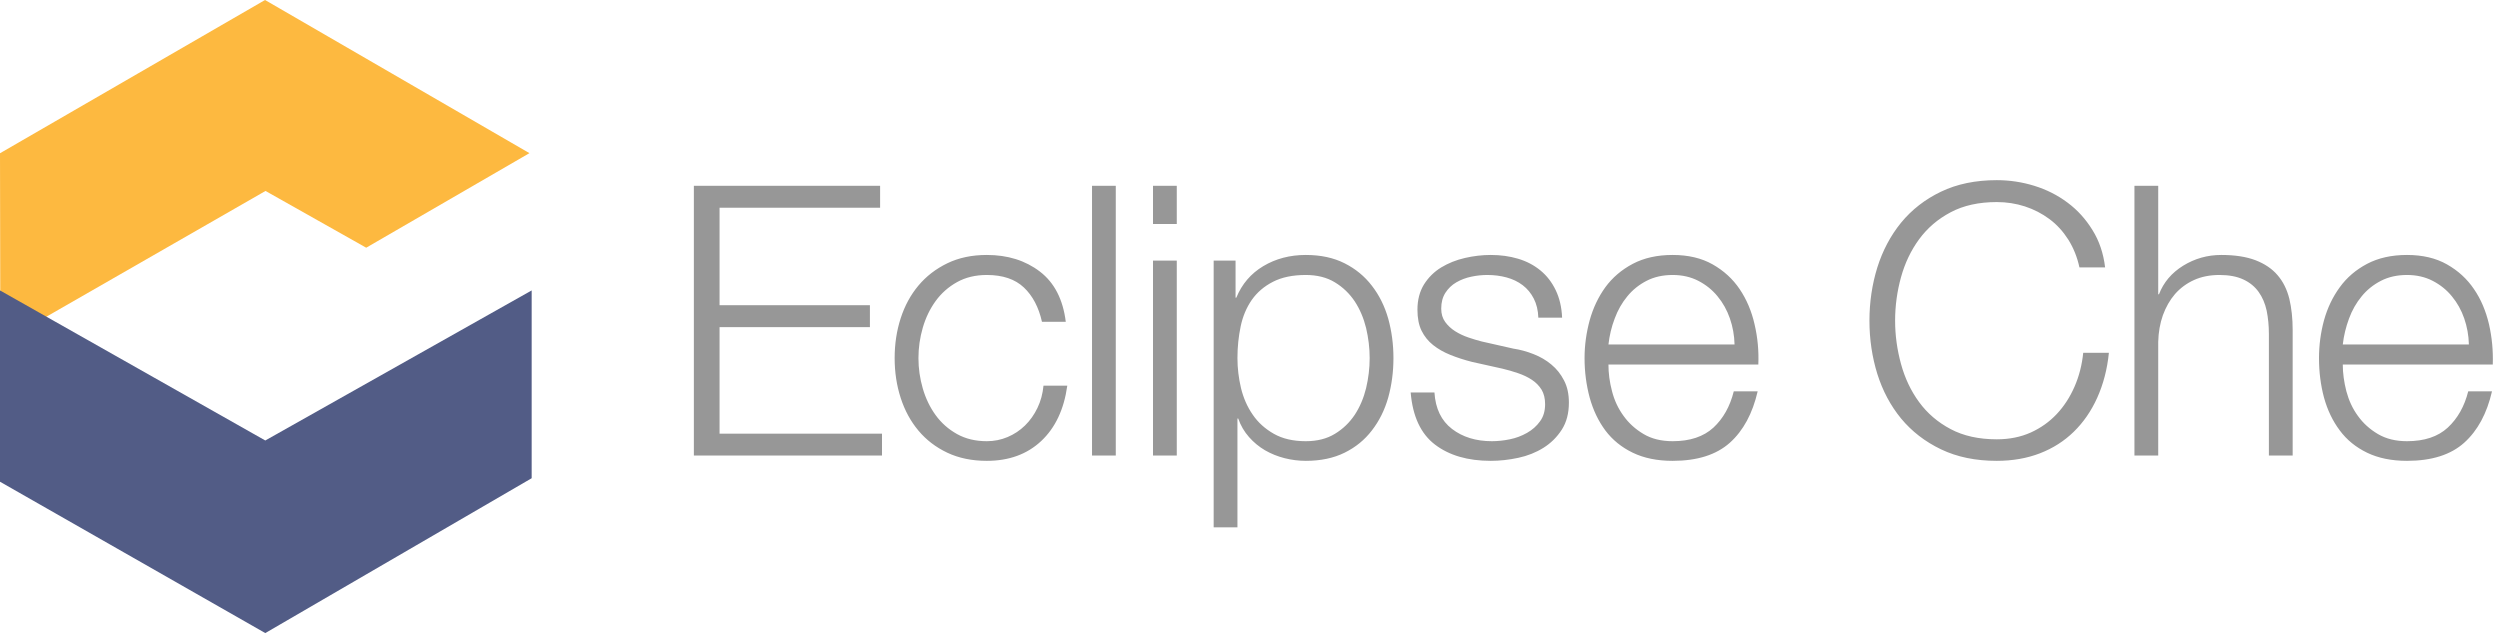
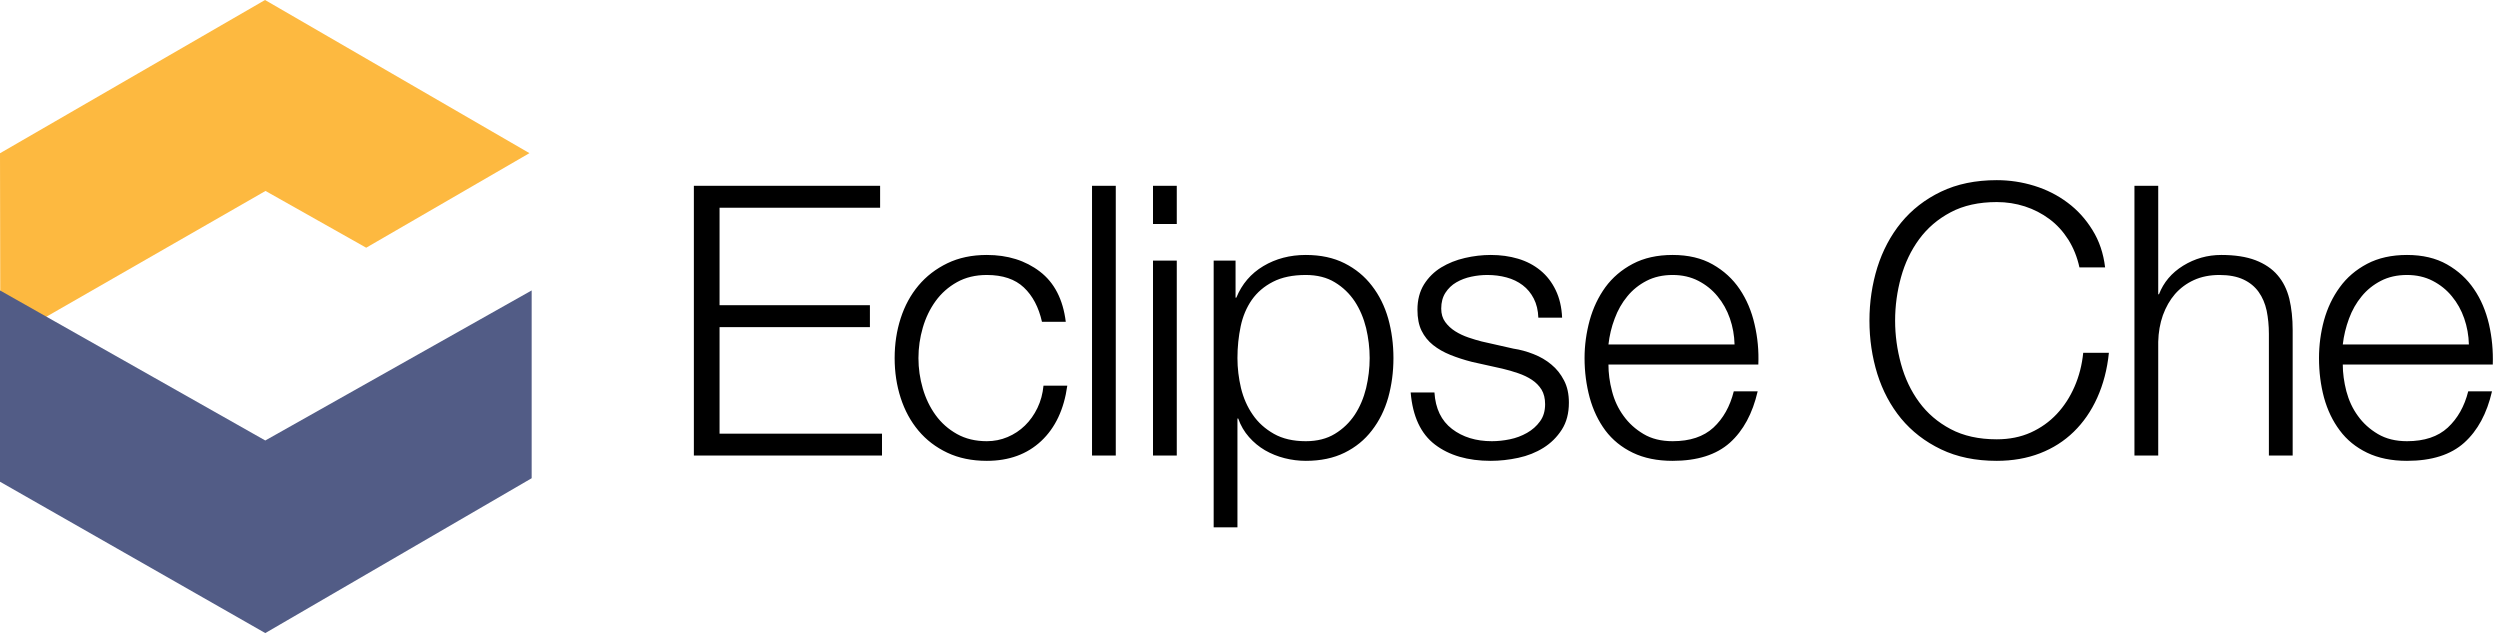
<svg xmlns="http://www.w3.org/2000/svg" id="svg3077" height="100%" width="100%" version="1.1" viewBox="0 0 225 57">
  <g fill-rule="evenodd" stroke="none" stroke-width="1" fill="none">
    <g>
      <path d="M0.032,30.88l-0.032-17.087,23.853-13.793,23.796,13.784-14.691,8.51-9.062-5.109-23.864,13.695z" fill="#fdb940" />
      <path d="M0,43.355l23.876,13.622,23.974-13.937v-16.902l-23.974,13.506-23.876-13.506v17.217z" fill="#525c86" />
-       <path fill="#979797" class="outer-fill" d="M62.448,16.724v24.276h16.932v-1.972h-14.62v-9.588h13.532v-1.972h-13.532v-8.772h14.45v-1.972h-16.762zm31.33,12.24h2.142c-0.249-2.017-1.026-3.525-2.329-4.522s-2.896-1.496-4.777-1.496c-1.337,0-2.522,0.249-3.553,0.748s-1.898,1.167-2.601,2.006-1.235,1.819-1.598,2.941-0.544,2.318-0.544,3.587,0.181,2.465,0.544,3.587,0.895,2.102,1.598,2.941,1.57,1.502,2.601,1.989,2.216,0.731,3.553,0.731c1.995,0,3.627-0.595,4.896-1.785s2.051-2.85,2.346-4.981h-2.142c-0.068,0.725-0.249,1.394-0.544,2.006s-0.669,1.139-1.122,1.581-0.975,0.788-1.564,1.037-1.213,0.374-1.87,0.374c-1.02,0-1.915-0.215-2.686-0.646s-1.411-0.997-1.921-1.7-0.895-1.502-1.156-2.397-0.391-1.808-0.391-2.737,0.13-1.842,0.391-2.737,0.646-1.694,1.156-2.397,1.15-1.269,1.921-1.7,1.666-0.646,2.686-0.646c1.428,0,2.539,0.374,3.332,1.122s1.337,1.779,1.632,3.094zm4.504-12.24v24.276h2.138v-24.276h-2.138zm5.488,0v3.434h2.14v-3.434h-2.14zm0,6.732v17.544h2.14v-17.544h-2.14zm5.46,0v24.004h2.14v-9.792h0.07c0.22,0.635,0.55,1.19,0.97,1.666s0.9,0.873,1.44,1.19c0.55,0.317,1.14,0.555,1.77,0.714s1.27,0.238,1.9,0.238c1.34,0,2.5-0.244,3.49-0.731s1.81-1.156,2.46-2.006c0.66-0.85,1.15-1.836,1.47-2.958,0.31-1.122,0.47-2.306,0.47-3.553s-0.16-2.431-0.47-3.553c-0.32-1.122-0.81-2.108-1.47-2.958-0.65-0.85-1.47-1.524-2.46-2.023s-2.15-0.748-3.49-0.748c-1.42,0-2.7,0.334-3.82,1.003s-1.93,1.615-2.43,2.839h-0.07v-3.332h-1.97zm14.04,8.772c0,0.907-0.11,1.808-0.32,2.703-0.22,0.895-0.56,1.694-1.02,2.397-0.47,0.703-1.06,1.275-1.79,1.717-0.72,0.442-1.6,0.663-2.62,0.663-1.13,0-2.09-0.221-2.87-0.663s-1.42-1.014-1.9-1.717c-0.49-0.703-0.84-1.502-1.06-2.397-0.21-0.895-0.32-1.796-0.32-2.703,0-0.997,0.1-1.949,0.29-2.856s0.53-1.7,1-2.38c0.48-0.68,1.11-1.224,1.91-1.632,0.79-0.408,1.78-0.612,2.95-0.612,1.02,0,1.9,0.221,2.62,0.663,0.73,0.442,1.32,1.014,1.79,1.717,0.46,0.703,0.8,1.502,1.02,2.397,0.21,0.895,0.32,1.796,0.32,2.703zm15.18-3.638h2.14c-0.04-0.952-0.24-1.779-0.58-2.482s-0.79-1.292-1.37-1.768-1.25-0.827-2.01-1.054-1.58-0.34-2.46-0.34c-0.77,0-1.55,0.091-2.33,0.272-0.79,0.181-1.49,0.465-2.13,0.85-0.63,0.385-1.15,0.895-1.55,1.53-0.39,0.635-0.59,1.394-0.59,2.278,0,0.748,0.12,1.377,0.37,1.887s0.6,0.941,1.04,1.292,0.96,0.646,1.55,0.884,1.23,0.448,1.94,0.629l2.75,0.612c0.48,0.113,0.95,0.249,1.41,0.408,0.47,0.159,0.88,0.357,1.24,0.595s0.65,0.533,0.87,0.884c0.21,0.351,0.32,0.788,0.32,1.309,0,0.612-0.15,1.128-0.46,1.547-0.3,0.419-0.69,0.765-1.17,1.037s-0.99,0.465-1.55,0.578c-0.55,0.113-1.09,0.17-1.61,0.17-1.43,0-2.63-0.368-3.59-1.105s-1.49-1.83-1.58-3.281h-2.14c0.18,2.153,0.91,3.717,2.19,4.692s2.95,1.462,5.02,1.462c0.81,0,1.64-0.091,2.48-0.272s1.59-0.482,2.26-0.901,1.22-0.963,1.65-1.632,0.64-1.479,0.64-2.431c0-0.771-0.14-1.439-0.44-2.006-0.29-0.567-0.67-1.043-1.14-1.428-0.46-0.385-0.99-0.697-1.6-0.935-0.6-0.238-1.2-0.402-1.81-0.493l-2.86-0.646c-0.36-0.091-0.76-0.21-1.19-0.357s-0.83-0.334-1.19-0.561-0.66-0.504-0.9-0.833-0.36-0.731-0.36-1.207c0-0.567,0.13-1.043,0.38-1.428s0.57-0.697,0.98-0.935,0.86-0.408,1.35-0.51c0.48-0.102,0.96-0.153,1.44-0.153,0.61,0,1.19,0.074,1.73,0.221,0.55,0.147,1.03,0.38,1.45,0.697s0.75,0.72,1,1.207,0.39,1.06,0.41,1.717zm17.66,2.414h-11.35c0.09-0.793,0.27-1.57,0.56-2.329,0.28-0.759,0.66-1.428,1.14-2.006,0.47-0.578,1.05-1.043,1.73-1.394s1.46-0.527,2.35-0.527c0.86,0,1.63,0.176,2.31,0.527s1.26,0.816,1.73,1.394c0.48,0.578,0.85,1.241,1.11,1.989s0.4,1.53,0.42,2.346zm-11.35,1.802h13.49c0.05-1.224-0.06-2.431-0.34-3.621-0.27-1.19-0.72-2.244-1.34-3.162s-1.43-1.66-2.43-2.227-2.2-0.85-3.6-0.85c-1.39,0-2.58,0.266-3.59,0.799s-1.83,1.235-2.47,2.108c-0.63,0.873-1.1,1.864-1.41,2.975-0.3,1.111-0.46,2.244-0.46,3.4,0,1.247,0.16,2.431,0.46,3.553,0.31,1.122,0.78,2.108,1.41,2.958,0.64,0.85,1.46,1.519,2.47,2.006s2.2,0.731,3.59,0.731c2.22,0,3.93-0.544,5.15-1.632,1.21-1.088,2.04-2.629,2.5-4.624h-2.15c-0.34,1.36-0.95,2.448-1.83,3.264-0.89,0.816-2.11,1.224-3.67,1.224-1.02,0-1.9-0.215-2.62-0.646-0.73-0.431-1.33-0.975-1.8-1.632-0.48-0.657-0.83-1.4-1.04-2.227-0.22-0.827-0.32-1.626-0.32-2.397zm42.39-8.738h2.31c-0.15-1.269-0.53-2.391-1.14-3.366-0.6-0.975-1.34-1.796-2.24-2.465-0.89-0.669-1.89-1.173-2.99-1.513s-2.23-0.51-3.38-0.51c-1.91,0-3.58,0.346-5.02,1.037s-2.63,1.621-3.59,2.788c-0.95,1.167-1.66,2.51-2.14,4.029-0.47,1.519-0.71,3.117-0.71,4.794s0.24,3.275,0.71,4.794c0.48,1.519,1.19,2.856,2.14,4.012,0.96,1.156,2.15,2.08,3.59,2.771s3.11,1.037,5.02,1.037c1.42,0,2.72-0.227,3.89-0.68s2.18-1.099,3.04-1.938,1.57-1.859,2.11-3.06,0.9-2.55,1.05-4.046h-2.31c-0.11,1.088-0.37,2.102-0.78,3.043s-0.94,1.762-1.6,2.465-1.44,1.258-2.34,1.666c-0.91,0.408-1.93,0.612-3.06,0.612-1.61,0-3-0.306-4.15-0.918-1.16-0.612-2.1-1.422-2.84-2.431s-1.28-2.153-1.63-3.434-0.53-2.578-0.53-3.893c0-1.337,0.18-2.641,0.53-3.91s0.89-2.408,1.63-3.417,1.68-1.819,2.84-2.431c1.15-0.612,2.54-0.918,4.15-0.918,0.88,0,1.72,0.13,2.53,0.391,0.8,0.261,1.54,0.64,2.21,1.139s1.23,1.116,1.7,1.853c0.46,0.737,0.8,1.57,1,2.499zm4.95-7.344v24.276h2.14v-10.234c0.02-0.861,0.16-1.66,0.42-2.397,0.27-0.737,0.63-1.371,1.09-1.904,0.47-0.533,1.03-0.952,1.7-1.258s1.44-0.459,2.3-0.459,1.58,0.136,2.16,0.408,1.03,0.646,1.37,1.122,0.58,1.037,0.72,1.683c0.13,0.646,0.2,1.343,0.2,2.091v10.948h2.14v-11.288c0-1.043-0.1-1.983-0.3-2.822-0.21-0.839-0.56-1.547-1.06-2.125-0.49-0.578-1.16-1.026-1.98-1.343-0.83-0.317-1.86-0.476-3.08-0.476-1.25,0-2.39,0.323-3.44,0.969-1.04,0.646-1.76,1.502-2.17,2.567h-0.07v-9.758h-2.14zm30.1,14.28h-11.35c0.09-0.793,0.28-1.57,0.56-2.329s0.66-1.428,1.14-2.006c0.47-0.578,1.05-1.043,1.73-1.394s1.46-0.527,2.35-0.527c0.86,0,1.63,0.176,2.31,0.527s1.26,0.816,1.73,1.394c0.48,0.578,0.85,1.241,1.11,1.989s0.4,1.53,0.42,2.346zm-11.35,1.802h13.5c0.04-1.224-0.07-2.431-0.34-3.621-0.28-1.19-0.72-2.244-1.35-3.162-0.62-0.918-1.43-1.66-2.43-2.227s-2.2-0.85-3.6-0.85c-1.38,0-2.58,0.266-3.59,0.799s-1.83,1.235-2.46,2.108c-0.64,0.873-1.11,1.864-1.42,2.975-0.3,1.111-0.45,2.244-0.45,3.4,0,1.247,0.15,2.431,0.45,3.553,0.31,1.122,0.78,2.108,1.42,2.958,0.63,0.85,1.45,1.519,2.46,2.006s2.21,0.731,3.59,0.731c2.22,0,3.94-0.544,5.15-1.632s2.04-2.629,2.5-4.624h-2.14c-0.34,1.36-0.96,2.448-1.84,3.264s-2.11,1.224-3.67,1.224c-1.02,0-1.89-0.215-2.62-0.646s-1.33-0.975-1.8-1.632c-0.48-0.657-0.82-1.4-1.04-2.227-0.21-0.827-0.32-1.626-0.32-2.397z" />
+       <path fill="#000" class="outer-fill" d="M62.448,16.724v24.276h16.932v-1.972h-14.62v-9.588h13.532v-1.972h-13.532v-8.772h14.45v-1.972h-16.762zm31.33,12.24h2.142c-0.249-2.017-1.026-3.525-2.329-4.522s-2.896-1.496-4.777-1.496c-1.337,0-2.522,0.249-3.553,0.748s-1.898,1.167-2.601,2.006-1.235,1.819-1.598,2.941-0.544,2.318-0.544,3.587,0.181,2.465,0.544,3.587,0.895,2.102,1.598,2.941,1.57,1.502,2.601,1.989,2.216,0.731,3.553,0.731c1.995,0,3.627-0.595,4.896-1.785s2.051-2.85,2.346-4.981h-2.142c-0.068,0.725-0.249,1.394-0.544,2.006s-0.669,1.139-1.122,1.581-0.975,0.788-1.564,1.037-1.213,0.374-1.87,0.374c-1.02,0-1.915-0.215-2.686-0.646s-1.411-0.997-1.921-1.7-0.895-1.502-1.156-2.397-0.391-1.808-0.391-2.737,0.13-1.842,0.391-2.737,0.646-1.694,1.156-2.397,1.15-1.269,1.921-1.7,1.666-0.646,2.686-0.646c1.428,0,2.539,0.374,3.332,1.122s1.337,1.779,1.632,3.094zm4.504-12.24v24.276h2.138v-24.276h-2.138zm5.488,0v3.434h2.14v-3.434h-2.14zm0,6.732v17.544h2.14v-17.544h-2.14zm5.46,0v24.004h2.14v-9.792h0.07c0.22,0.635,0.55,1.19,0.97,1.666s0.9,0.873,1.44,1.19c0.55,0.317,1.14,0.555,1.77,0.714s1.27,0.238,1.9,0.238c1.34,0,2.5-0.244,3.49-0.731s1.81-1.156,2.46-2.006c0.66-0.85,1.15-1.836,1.47-2.958,0.31-1.122,0.47-2.306,0.47-3.553s-0.16-2.431-0.47-3.553c-0.32-1.122-0.81-2.108-1.47-2.958-0.65-0.85-1.47-1.524-2.46-2.023s-2.15-0.748-3.49-0.748c-1.42,0-2.7,0.334-3.82,1.003s-1.93,1.615-2.43,2.839h-0.07v-3.332h-1.97zm14.04,8.772c0,0.907-0.11,1.808-0.32,2.703-0.22,0.895-0.56,1.694-1.02,2.397-0.47,0.703-1.06,1.275-1.79,1.717-0.72,0.442-1.6,0.663-2.62,0.663-1.13,0-2.09-0.221-2.87-0.663s-1.42-1.014-1.9-1.717c-0.49-0.703-0.84-1.502-1.06-2.397-0.21-0.895-0.32-1.796-0.32-2.703,0-0.997,0.1-1.949,0.29-2.856s0.53-1.7,1-2.38c0.48-0.68,1.11-1.224,1.91-1.632,0.79-0.408,1.78-0.612,2.95-0.612,1.02,0,1.9,0.221,2.62,0.663,0.73,0.442,1.32,1.014,1.79,1.717,0.46,0.703,0.8,1.502,1.02,2.397,0.21,0.895,0.32,1.796,0.32,2.703zm15.18-3.638h2.14c-0.04-0.952-0.24-1.779-0.58-2.482s-0.79-1.292-1.37-1.768-1.25-0.827-2.01-1.054-1.58-0.34-2.46-0.34c-0.77,0-1.55,0.091-2.33,0.272-0.79,0.181-1.49,0.465-2.13,0.85-0.63,0.385-1.15,0.895-1.55,1.53-0.39,0.635-0.59,1.394-0.59,2.278,0,0.748,0.12,1.377,0.37,1.887s0.6,0.941,1.04,1.292,0.96,0.646,1.55,0.884,1.23,0.448,1.94,0.629l2.75,0.612c0.48,0.113,0.95,0.249,1.41,0.408,0.47,0.159,0.88,0.357,1.24,0.595s0.65,0.533,0.87,0.884c0.21,0.351,0.32,0.788,0.32,1.309,0,0.612-0.15,1.128-0.46,1.547-0.3,0.419-0.69,0.765-1.17,1.037s-0.99,0.465-1.55,0.578c-0.55,0.113-1.09,0.17-1.61,0.17-1.43,0-2.63-0.368-3.59-1.105s-1.49-1.83-1.58-3.281h-2.14c0.18,2.153,0.91,3.717,2.19,4.692s2.95,1.462,5.02,1.462c0.81,0,1.64-0.091,2.48-0.272s1.59-0.482,2.26-0.901,1.22-0.963,1.65-1.632,0.64-1.479,0.64-2.431c0-0.771-0.14-1.439-0.44-2.006-0.29-0.567-0.67-1.043-1.14-1.428-0.46-0.385-0.99-0.697-1.6-0.935-0.6-0.238-1.2-0.402-1.81-0.493l-2.86-0.646c-0.36-0.091-0.76-0.21-1.19-0.357s-0.83-0.334-1.19-0.561-0.66-0.504-0.9-0.833-0.36-0.731-0.36-1.207c0-0.567,0.13-1.043,0.38-1.428s0.57-0.697,0.98-0.935,0.86-0.408,1.35-0.51c0.48-0.102,0.96-0.153,1.44-0.153,0.61,0,1.19,0.074,1.73,0.221,0.55,0.147,1.03,0.38,1.45,0.697s0.75,0.72,1,1.207,0.39,1.06,0.41,1.717zm17.66,2.414h-11.35c0.09-0.793,0.27-1.57,0.56-2.329,0.28-0.759,0.66-1.428,1.14-2.006,0.47-0.578,1.05-1.043,1.73-1.394s1.46-0.527,2.35-0.527c0.86,0,1.63,0.176,2.31,0.527s1.26,0.816,1.73,1.394c0.48,0.578,0.85,1.241,1.11,1.989s0.4,1.53,0.42,2.346zm-11.35,1.802h13.49c0.05-1.224-0.06-2.431-0.34-3.621-0.27-1.19-0.72-2.244-1.34-3.162s-1.43-1.66-2.43-2.227-2.2-0.85-3.6-0.85c-1.39,0-2.58,0.266-3.59,0.799s-1.83,1.235-2.47,2.108c-0.63,0.873-1.1,1.864-1.41,2.975-0.3,1.111-0.46,2.244-0.46,3.4,0,1.247,0.16,2.431,0.46,3.553,0.31,1.122,0.78,2.108,1.41,2.958,0.64,0.85,1.46,1.519,2.47,2.006s2.2,0.731,3.59,0.731c2.22,0,3.93-0.544,5.15-1.632,1.21-1.088,2.04-2.629,2.5-4.624h-2.15c-0.34,1.36-0.95,2.448-1.83,3.264-0.89,0.816-2.11,1.224-3.67,1.224-1.02,0-1.9-0.215-2.62-0.646-0.73-0.431-1.33-0.975-1.8-1.632-0.48-0.657-0.83-1.4-1.04-2.227-0.22-0.827-0.32-1.626-0.32-2.397zm42.39-8.738h2.31c-0.15-1.269-0.53-2.391-1.14-3.366-0.6-0.975-1.34-1.796-2.24-2.465-0.89-0.669-1.89-1.173-2.99-1.513s-2.23-0.51-3.38-0.51c-1.91,0-3.58,0.346-5.02,1.037s-2.63,1.621-3.59,2.788c-0.95,1.167-1.66,2.51-2.14,4.029-0.47,1.519-0.71,3.117-0.71,4.794s0.24,3.275,0.71,4.794c0.48,1.519,1.19,2.856,2.14,4.012,0.96,1.156,2.15,2.08,3.59,2.771s3.11,1.037,5.02,1.037c1.42,0,2.72-0.227,3.89-0.68s2.18-1.099,3.04-1.938,1.57-1.859,2.11-3.06,0.9-2.55,1.05-4.046h-2.31c-0.11,1.088-0.37,2.102-0.78,3.043s-0.94,1.762-1.6,2.465-1.44,1.258-2.34,1.666c-0.91,0.408-1.93,0.612-3.06,0.612-1.61,0-3-0.306-4.15-0.918-1.16-0.612-2.1-1.422-2.84-2.431s-1.28-2.153-1.63-3.434-0.53-2.578-0.53-3.893c0-1.337,0.18-2.641,0.53-3.91s0.89-2.408,1.63-3.417,1.68-1.819,2.84-2.431c1.15-0.612,2.54-0.918,4.15-0.918,0.88,0,1.72,0.13,2.53,0.391,0.8,0.261,1.54,0.64,2.21,1.139s1.23,1.116,1.7,1.853c0.46,0.737,0.8,1.57,1,2.499zm4.95-7.344v24.276h2.14v-10.234c0.02-0.861,0.16-1.66,0.42-2.397,0.27-0.737,0.63-1.371,1.09-1.904,0.47-0.533,1.03-0.952,1.7-1.258s1.44-0.459,2.3-0.459,1.58,0.136,2.16,0.408,1.03,0.646,1.37,1.122,0.58,1.037,0.72,1.683c0.13,0.646,0.2,1.343,0.2,2.091v10.948h2.14v-11.288c0-1.043-0.1-1.983-0.3-2.822-0.21-0.839-0.56-1.547-1.06-2.125-0.49-0.578-1.16-1.026-1.98-1.343-0.83-0.317-1.86-0.476-3.08-0.476-1.25,0-2.39,0.323-3.44,0.969-1.04,0.646-1.76,1.502-2.17,2.567h-0.07v-9.758h-2.14zm30.1,14.28h-11.35c0.09-0.793,0.28-1.57,0.56-2.329s0.66-1.428,1.14-2.006c0.47-0.578,1.05-1.043,1.73-1.394s1.46-0.527,2.35-0.527c0.86,0,1.63,0.176,2.31,0.527s1.26,0.816,1.73,1.394c0.48,0.578,0.85,1.241,1.11,1.989s0.4,1.53,0.42,2.346zm-11.35,1.802h13.5c0.04-1.224-0.07-2.431-0.34-3.621-0.28-1.19-0.72-2.244-1.35-3.162-0.62-0.918-1.43-1.66-2.43-2.227s-2.2-0.85-3.6-0.85c-1.38,0-2.58,0.266-3.59,0.799s-1.83,1.235-2.46,2.108c-0.64,0.873-1.11,1.864-1.42,2.975-0.3,1.111-0.45,2.244-0.45,3.4,0,1.247,0.15,2.431,0.45,3.553,0.31,1.122,0.78,2.108,1.42,2.958,0.63,0.85,1.45,1.519,2.46,2.006s2.21,0.731,3.59,0.731c2.22,0,3.94-0.544,5.15-1.632s2.04-2.629,2.5-4.624h-2.14c-0.34,1.36-0.96,2.448-1.84,3.264s-2.11,1.224-3.67,1.224c-1.02,0-1.89-0.215-2.62-0.646s-1.33-0.975-1.8-1.632c-0.48-0.657-0.82-1.4-1.04-2.227-0.21-0.827-0.32-1.626-0.32-2.397z" />
    </g>
  </g>
</svg>
